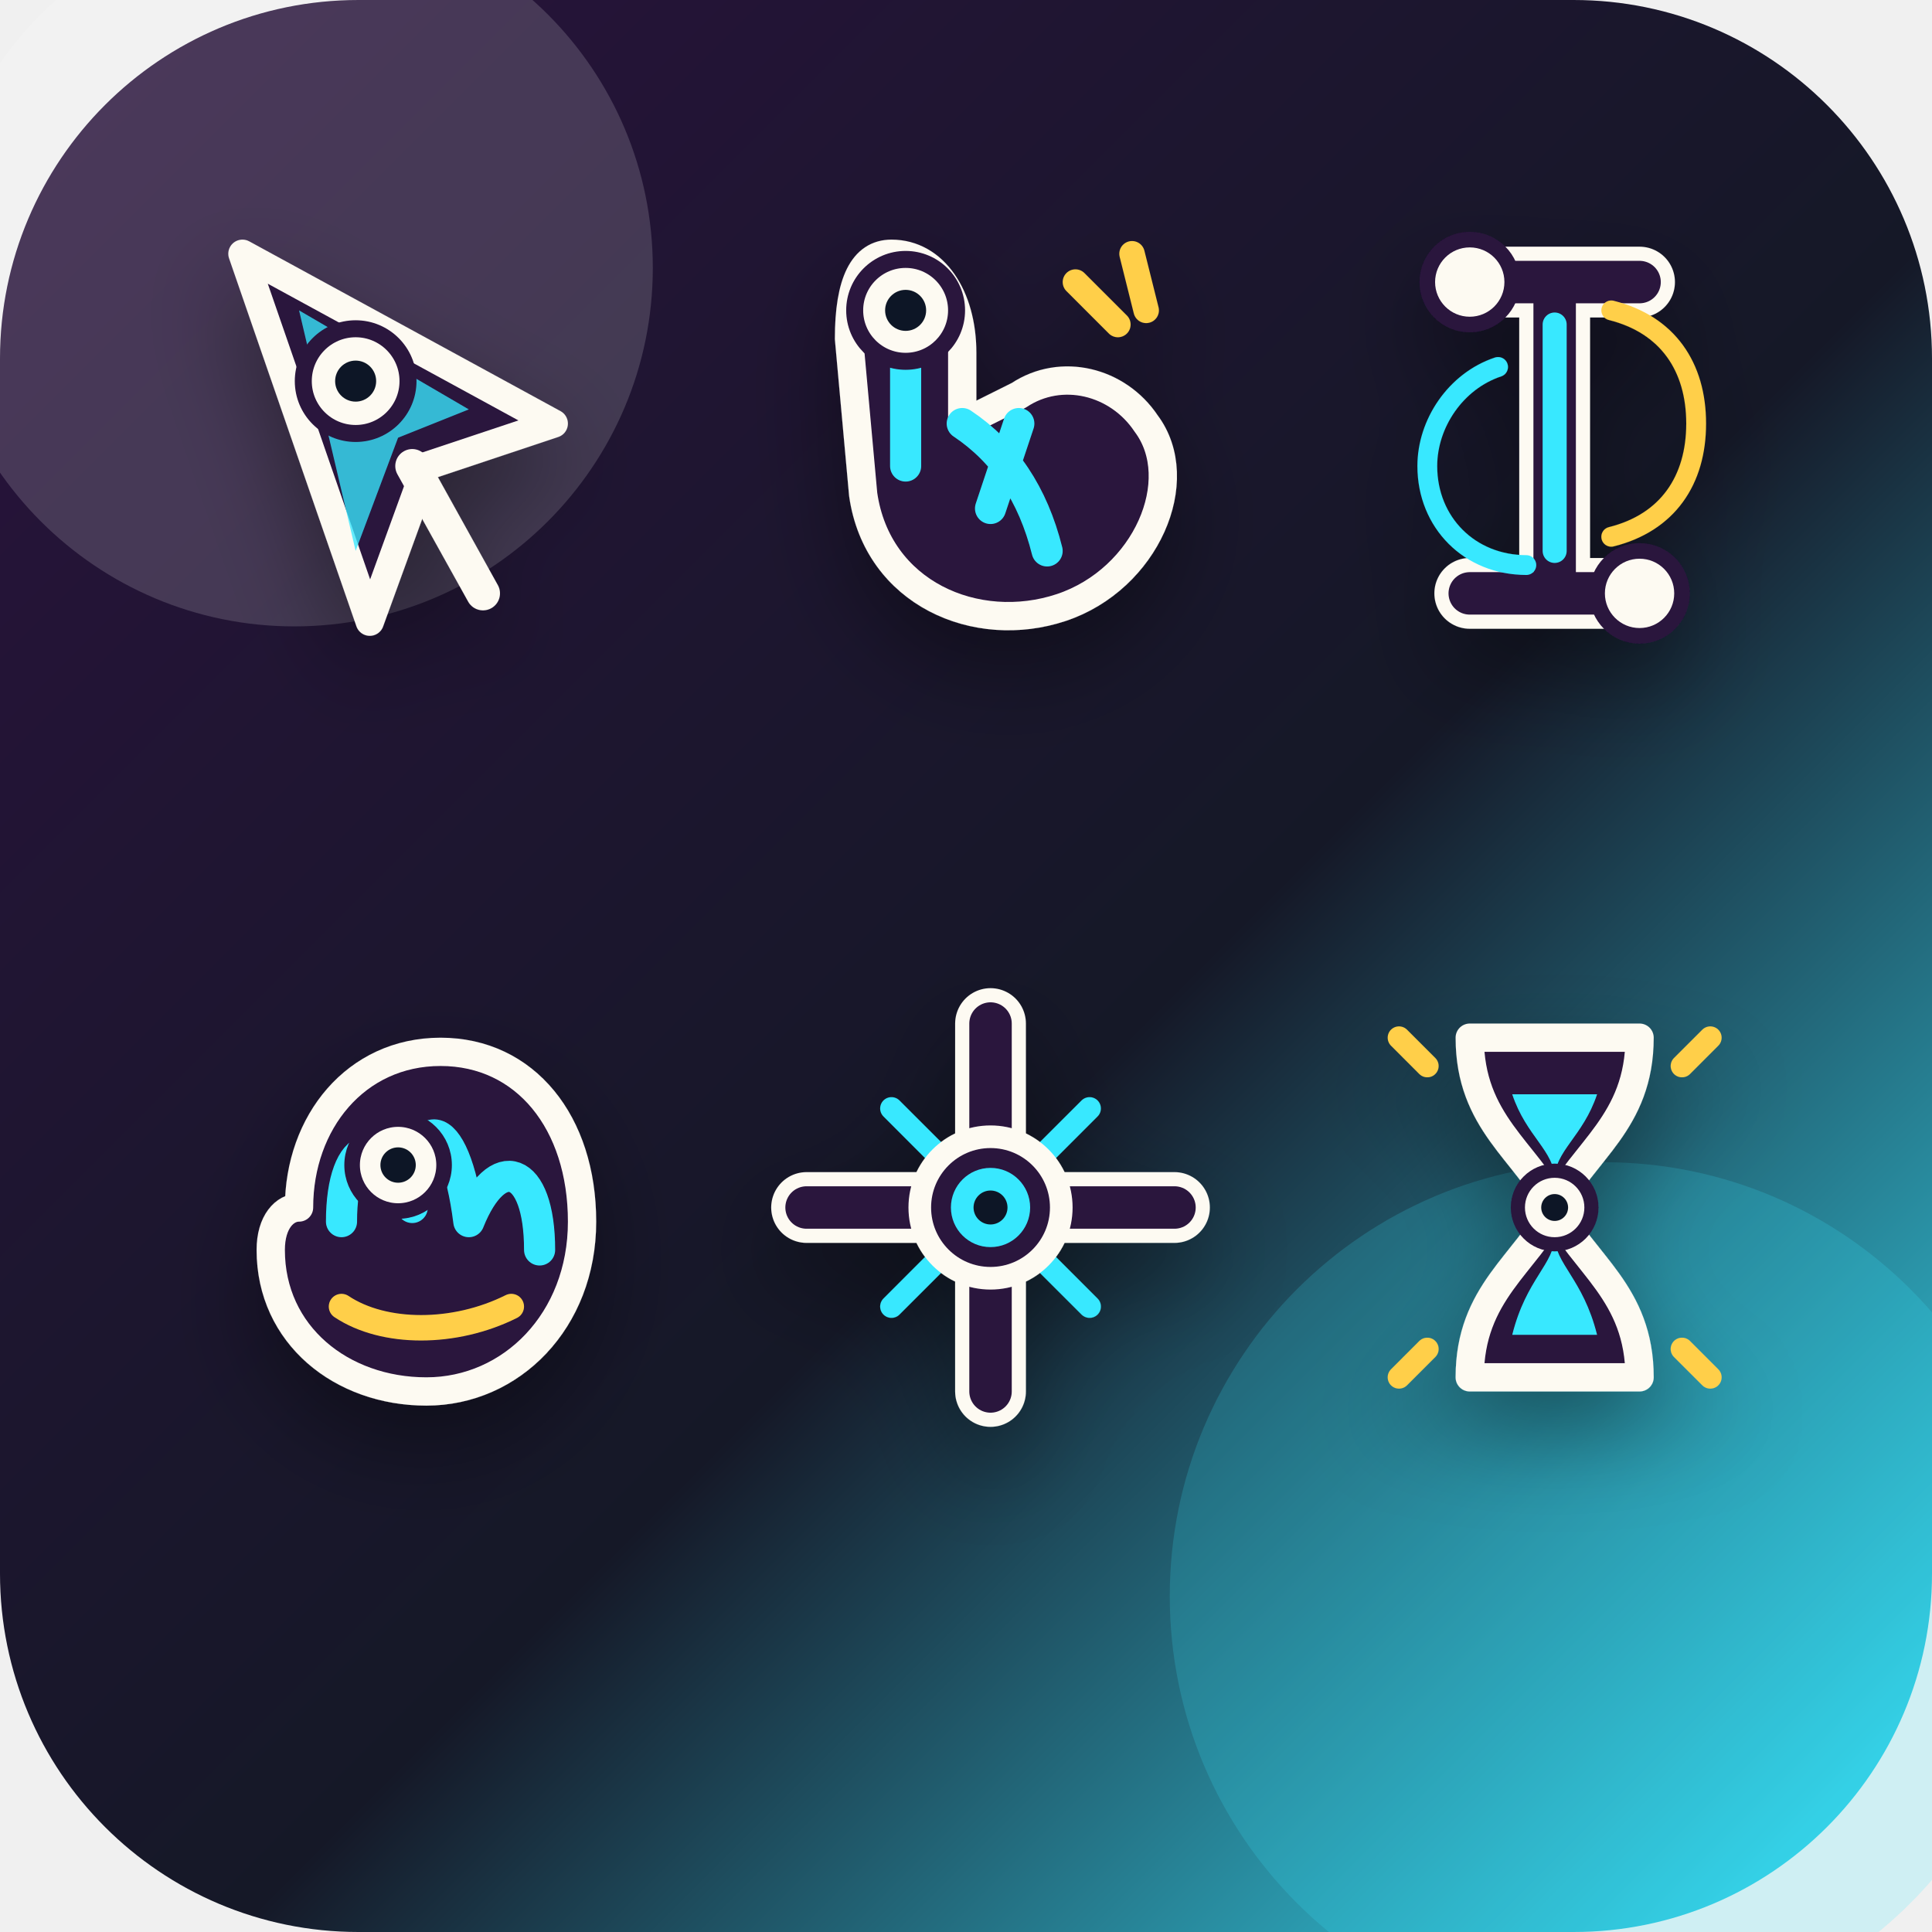
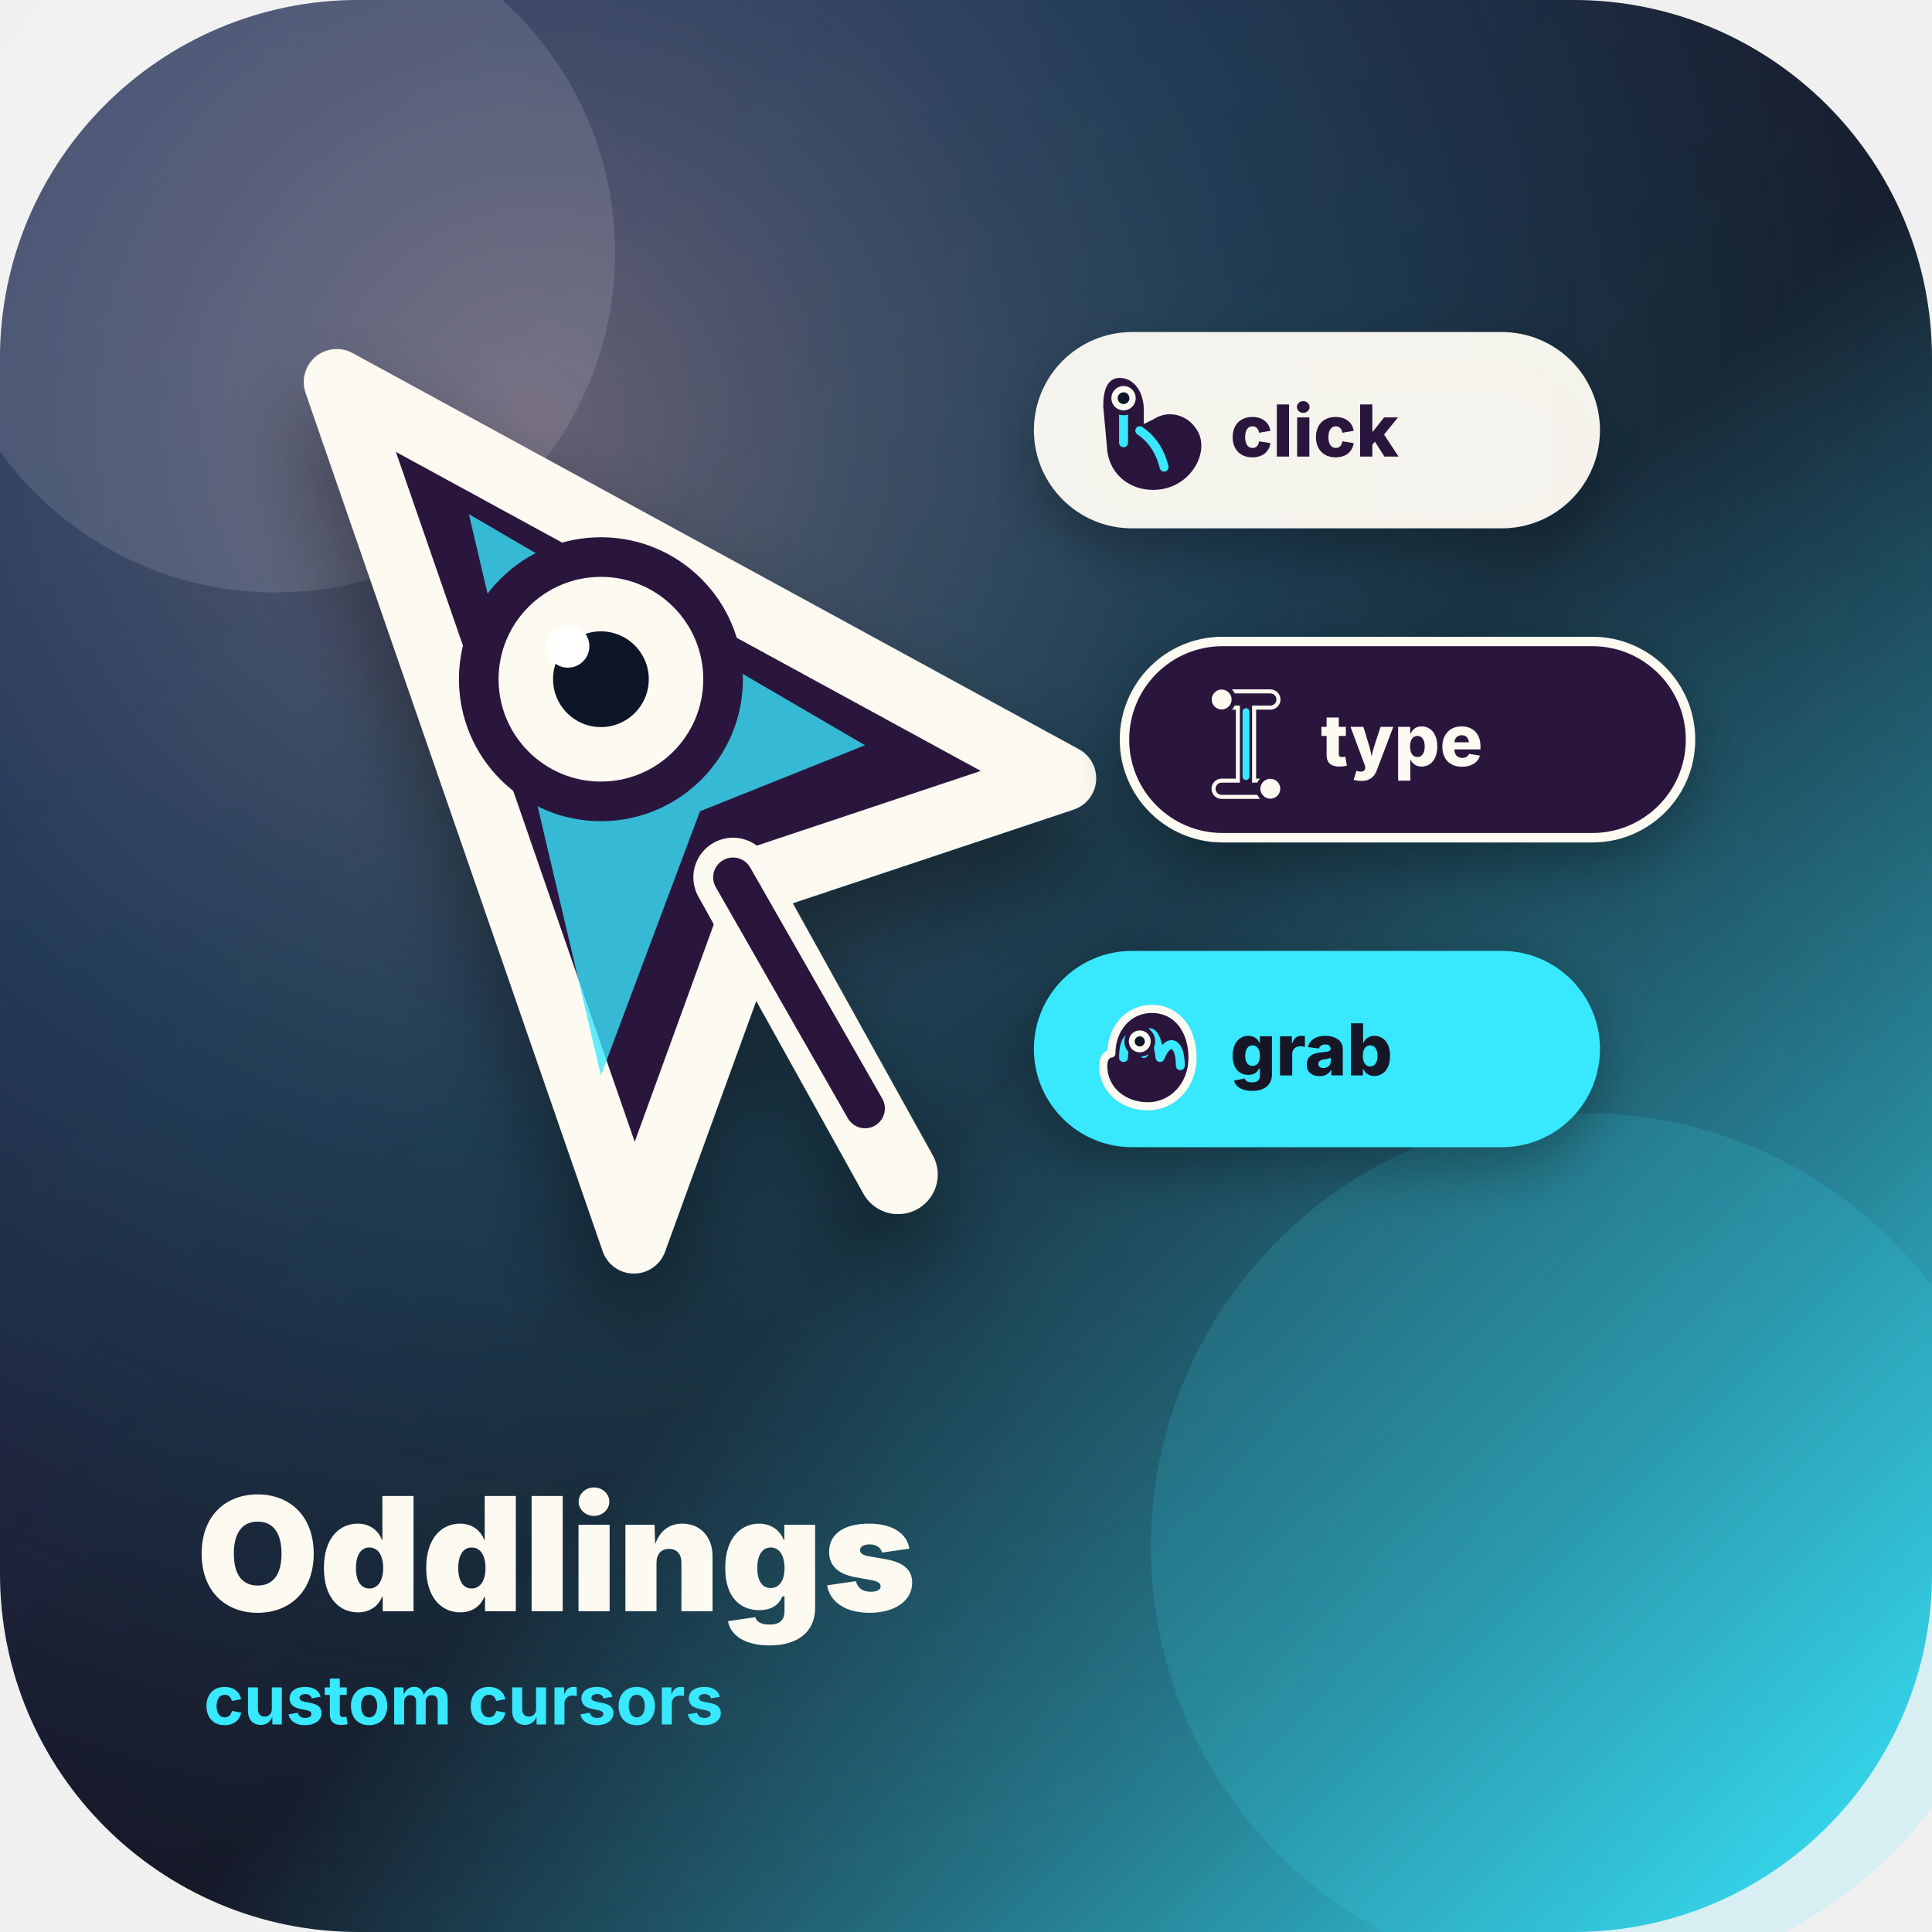
<svg xmlns="http://www.w3.org/2000/svg" width="1024" height="1024" viewBox="0 0 1024 1024">
  <defs>
    <linearGradient id="bg" x1="0" y1="0" x2="1" y2="1">
      <stop offset="0" stop-color="#2a123d" />
-       <stop offset=".56" stop-color="#151827" />
+       <stop offset=".54" stop-color="#151827" />
      <stop offset="1" stop-color="#38e8ff" />
    </linearGradient>
-     <filter id="lift" x="-20%" y="-20%" width="140%" height="140%">
-       <feDropShadow dx="0" dy="22" stdDeviation="24" flood-color="#000" flood-opacity=".38" />
+     <radialGradient id="glow" cx=".28" cy=".22" r=".78">
+       <stop offset="0" stop-color="#ffffff" stop-opacity=".32" />
+       <stop offset=".48" stop-color="#38e8ff" stop-opacity=".18" />
+       <stop offset="1" stop-color="#38e8ff" stop-opacity="0" />
+     </radialGradient>
+     <filter id="lift" x="-25%" y="-25%" width="150%" height="150%">
+       <feDropShadow dx="0" dy="28" stdDeviation="24" flood-color="#000" flood-opacity=".4" />
+     </filter>
+     <filter id="soft" x="-20%" y="-20%" width="140%" height="140%">
+       <feDropShadow dx="0" dy="12" stdDeviation="14" flood-color="#000" flood-opacity=".28" />
    </filter>
  </defs>
  <rect width="1024" height="1024" rx="190" fill="url(#bg)" />
-   <circle cx="156" cy="142" r="190" fill="#fff" opacity=".16" />
-   <circle cx="850" cy="846" r="230" fill="#38e8ff" opacity=".18" />
+   <rect width="1024" height="1024" rx="190" fill="url(#glow)" />
+   <circle cx="840" cy="820" r="230" fill="#38e8ff" opacity=".14" />
+   <circle cx="146" cy="134" r="180" fill="#ffffff" opacity=".12" />
  <g filter="url(#lift)" stroke-linecap="round" stroke-linejoin="round">
-     <g transform="translate(106 112) scale(7.5)">
+     <g transform="translate(126 150) scale(17.5)">
      <path d="M3 3 L25 15 L16 18 L12 29 Z" fill="#2a123d" stroke="#fdfaf2" stroke-width="2" />
      <path d="M7 7 L19 14 L14 16 L11 24 Z" fill="#38e8ff" opacity=".78" />
      <path d="M15 18 L20 27" stroke="#fdfaf2" stroke-width="2.4" />
+       <path d="M15 18 L19 25" stroke="#2a123d" stroke-width="1.2" />
      <circle cx="11" cy="12" r="3.7" fill="#fdfaf2" stroke="#2a123d" stroke-width="1.2" />
      <circle cx="11" cy="12" r="1.45" fill="#111827" />
+       <circle cx="10" cy="11" r=".65" fill="#ffffff" />
    </g>
-     <g transform="translate(405 112) scale(7.5)">
-       <path d="M9 3 C12 3 14 6 14 10 L14 15 L18 13 C21 11 25 12 27 15 C30 19 27 26 21 28 C15 30 8 27 7 20 L6 9 C6 5 7 3 9 3 Z" fill="#2a123d" stroke="#fdfaf2" stroke-width="2" />
-       <path d="M10 6 L10 18 M14 15 C17 17 19 20 20 24 M18 15 L16 21" fill="none" stroke="#38e8ff" stroke-width="2.2" />
-       <path d="M22 5 L25 8 M26 3 L27 7" stroke="#ffcf4a" stroke-width="1.8" />
+   </g>
+   <g filter="url(#soft)" font-family="Inter, system-ui, -apple-system, sans-serif" font-weight="800">
+     <rect x="548" y="176" width="300" height="104" rx="52" fill="#fdfaf2" opacity=".96" />
+     <text x="652" y="242" font-size="38" fill="#2a123d">click</text>
+     <g transform="translate(574 196) scale(2.15)" stroke-linecap="round" stroke-linejoin="round">
+       <path d="M9 3 C12 3 14 6 14 10 L14 15 L18 13 C21 11 25 12 27 15 C30 19 27 26 21 28 C15 30 8 27 7 20 L6 9 C6 5 7 3 9 3 Z" fill="#2a123d" stroke="#2a123d" stroke-width="2" />
+       <path d="M10 6 L10 18 M14 15 C17 17 19 20 20 24" fill="none" stroke="#38e8ff" stroke-width="2.2" />
      <circle cx="10" cy="7" r="3.6" fill="#fdfaf2" stroke="#2a123d" stroke-width="1.2" />
      <circle cx="10" cy="7" r="1.45" fill="#111827" />
    </g>
-     <g transform="translate(704 112) scale(7.5)">
+     <rect x="596" y="340" width="300" height="104" rx="52" fill="#2a123d" stroke="#fdfaf2" stroke-width="5" />
+     <text x="700" y="406" font-size="38" fill="#fdfaf2">type</text>
+     <g transform="translate(626 360) scale(2.15)" stroke-linecap="round" stroke-linejoin="round">
      <path d="M10 5 H22 M16 5 V27 M10 27 H22" fill="none" stroke="#fdfaf2" stroke-width="5" />
      <path d="M10 5 H22 M16 5 V27 M10 27 H22" fill="none" stroke="#2a123d" stroke-width="3" />
      <path d="M16 8 V24" stroke="#38e8ff" stroke-width="1.7" />
-       <path d="M12 11 C9 12 7 15 7 18 C7 22 10 25 14 25" fill="none" stroke="#38e8ff" stroke-width="1.4" />
-       <path d="M20 7 C24 8 26 11 26 15 C26 19 24 22 20 23" fill="none" stroke="#ffcf4a" stroke-width="1.4" />
      <circle cx="10" cy="5" r="3" fill="#fdfaf2" stroke="#2a123d" stroke-width="1.1" />
      <circle cx="22" cy="27" r="3" fill="#fdfaf2" stroke="#2a123d" stroke-width="1.1" />
    </g>
-     <g transform="translate(106 520) scale(7.5)">
+     <rect x="548" y="504" width="300" height="104" rx="52" fill="#38e8ff" />
+     <text x="652" y="570" font-size="38" fill="#151827">grab</text>
+     <g transform="translate(574 524) scale(2.15)" stroke-linecap="round" stroke-linejoin="round">
      <path d="M7 16 C7 10 11 5 17 5 C23 5 27 10 27 17 C27 24 22 29 16 29 C10 29 5 25 5 19 C5 17 6 16 7 16 Z" fill="#2a123d" stroke="#fdfaf2" stroke-width="2" />
      <path d="M10 17 C10 11 13 10 15 16 M15 16 C15 9 18 9 19 17 M19 17 C21 12 24 13 24 19" fill="none" stroke="#38e8ff" stroke-width="2.2" />
-       <path d="M10 23 C13 25 18 25 22 23" fill="none" stroke="#ffcf4a" stroke-width="1.8" />
      <circle cx="14" cy="13" r="3.25" fill="#fdfaf2" stroke="#2a123d" stroke-width="1.1" />
      <circle cx="14" cy="13" r="1.25" fill="#111827" />
    </g>
-     <g transform="translate(405 520) scale(7.5)">
-       <path d="M16 3 V11 M16 21 V29 M3 16 H11 M21 16 H29" stroke="#fdfaf2" stroke-width="5" />
-       <path d="M16 3 V11 M16 21 V29 M3 16 H11 M21 16 H29" stroke="#2a123d" stroke-width="3" />
-       <path d="M9 9 L12 12 M20 20 L23 23 M23 9 L20 12 M12 20 L9 23" stroke="#38e8ff" stroke-width="1.6" />
-       <circle cx="16" cy="16" r="5" fill="#2a123d" stroke="#fdfaf2" stroke-width="1.6" />
-       <circle cx="16" cy="16" r="2.8" fill="#38e8ff" />
-       <circle cx="16" cy="16" r="1.2" fill="#111827" />
-     </g>
-     <g transform="translate(704 520) scale(7.5)">
-       <path d="M10 4 H22 C22 10 18 12 16 16 C14 20 10 22 10 28 H22 C22 22 18 20 16 16 C14 12 10 10 10 4 Z" fill="#2a123d" stroke="#fdfaf2" stroke-width="2" />
-       <path d="M13 8 H19 C18 11 16 12 16 14 C16 12 14 11 13 8 Z M13 25 C14 21 16 20 16 18 C16 20 18 21 19 25 Z" fill="#38e8ff" />
-       <path d="M7 6 L5 4 M25 6 L27 4 M7 26 L5 28 M25 26 L27 28" stroke="#ffcf4a" stroke-width="1.6" />
-       <circle cx="16" cy="16" r="2.6" fill="#fdfaf2" stroke="#2a123d" stroke-width="1" />
-       <circle cx="16" cy="16" r=".95" fill="#111827" />
-     </g>
  </g>
+   <text x="104" y="854" font-family="Inter, system-ui, -apple-system, sans-serif" font-size="84" font-weight="900" fill="#fdfaf2">Oddlings</text>
+   <text x="108" y="914" font-family="Inter, system-ui, -apple-system, sans-serif" font-size="36" font-weight="700" fill="#38e8ff">custom cursors</text>
</svg>
